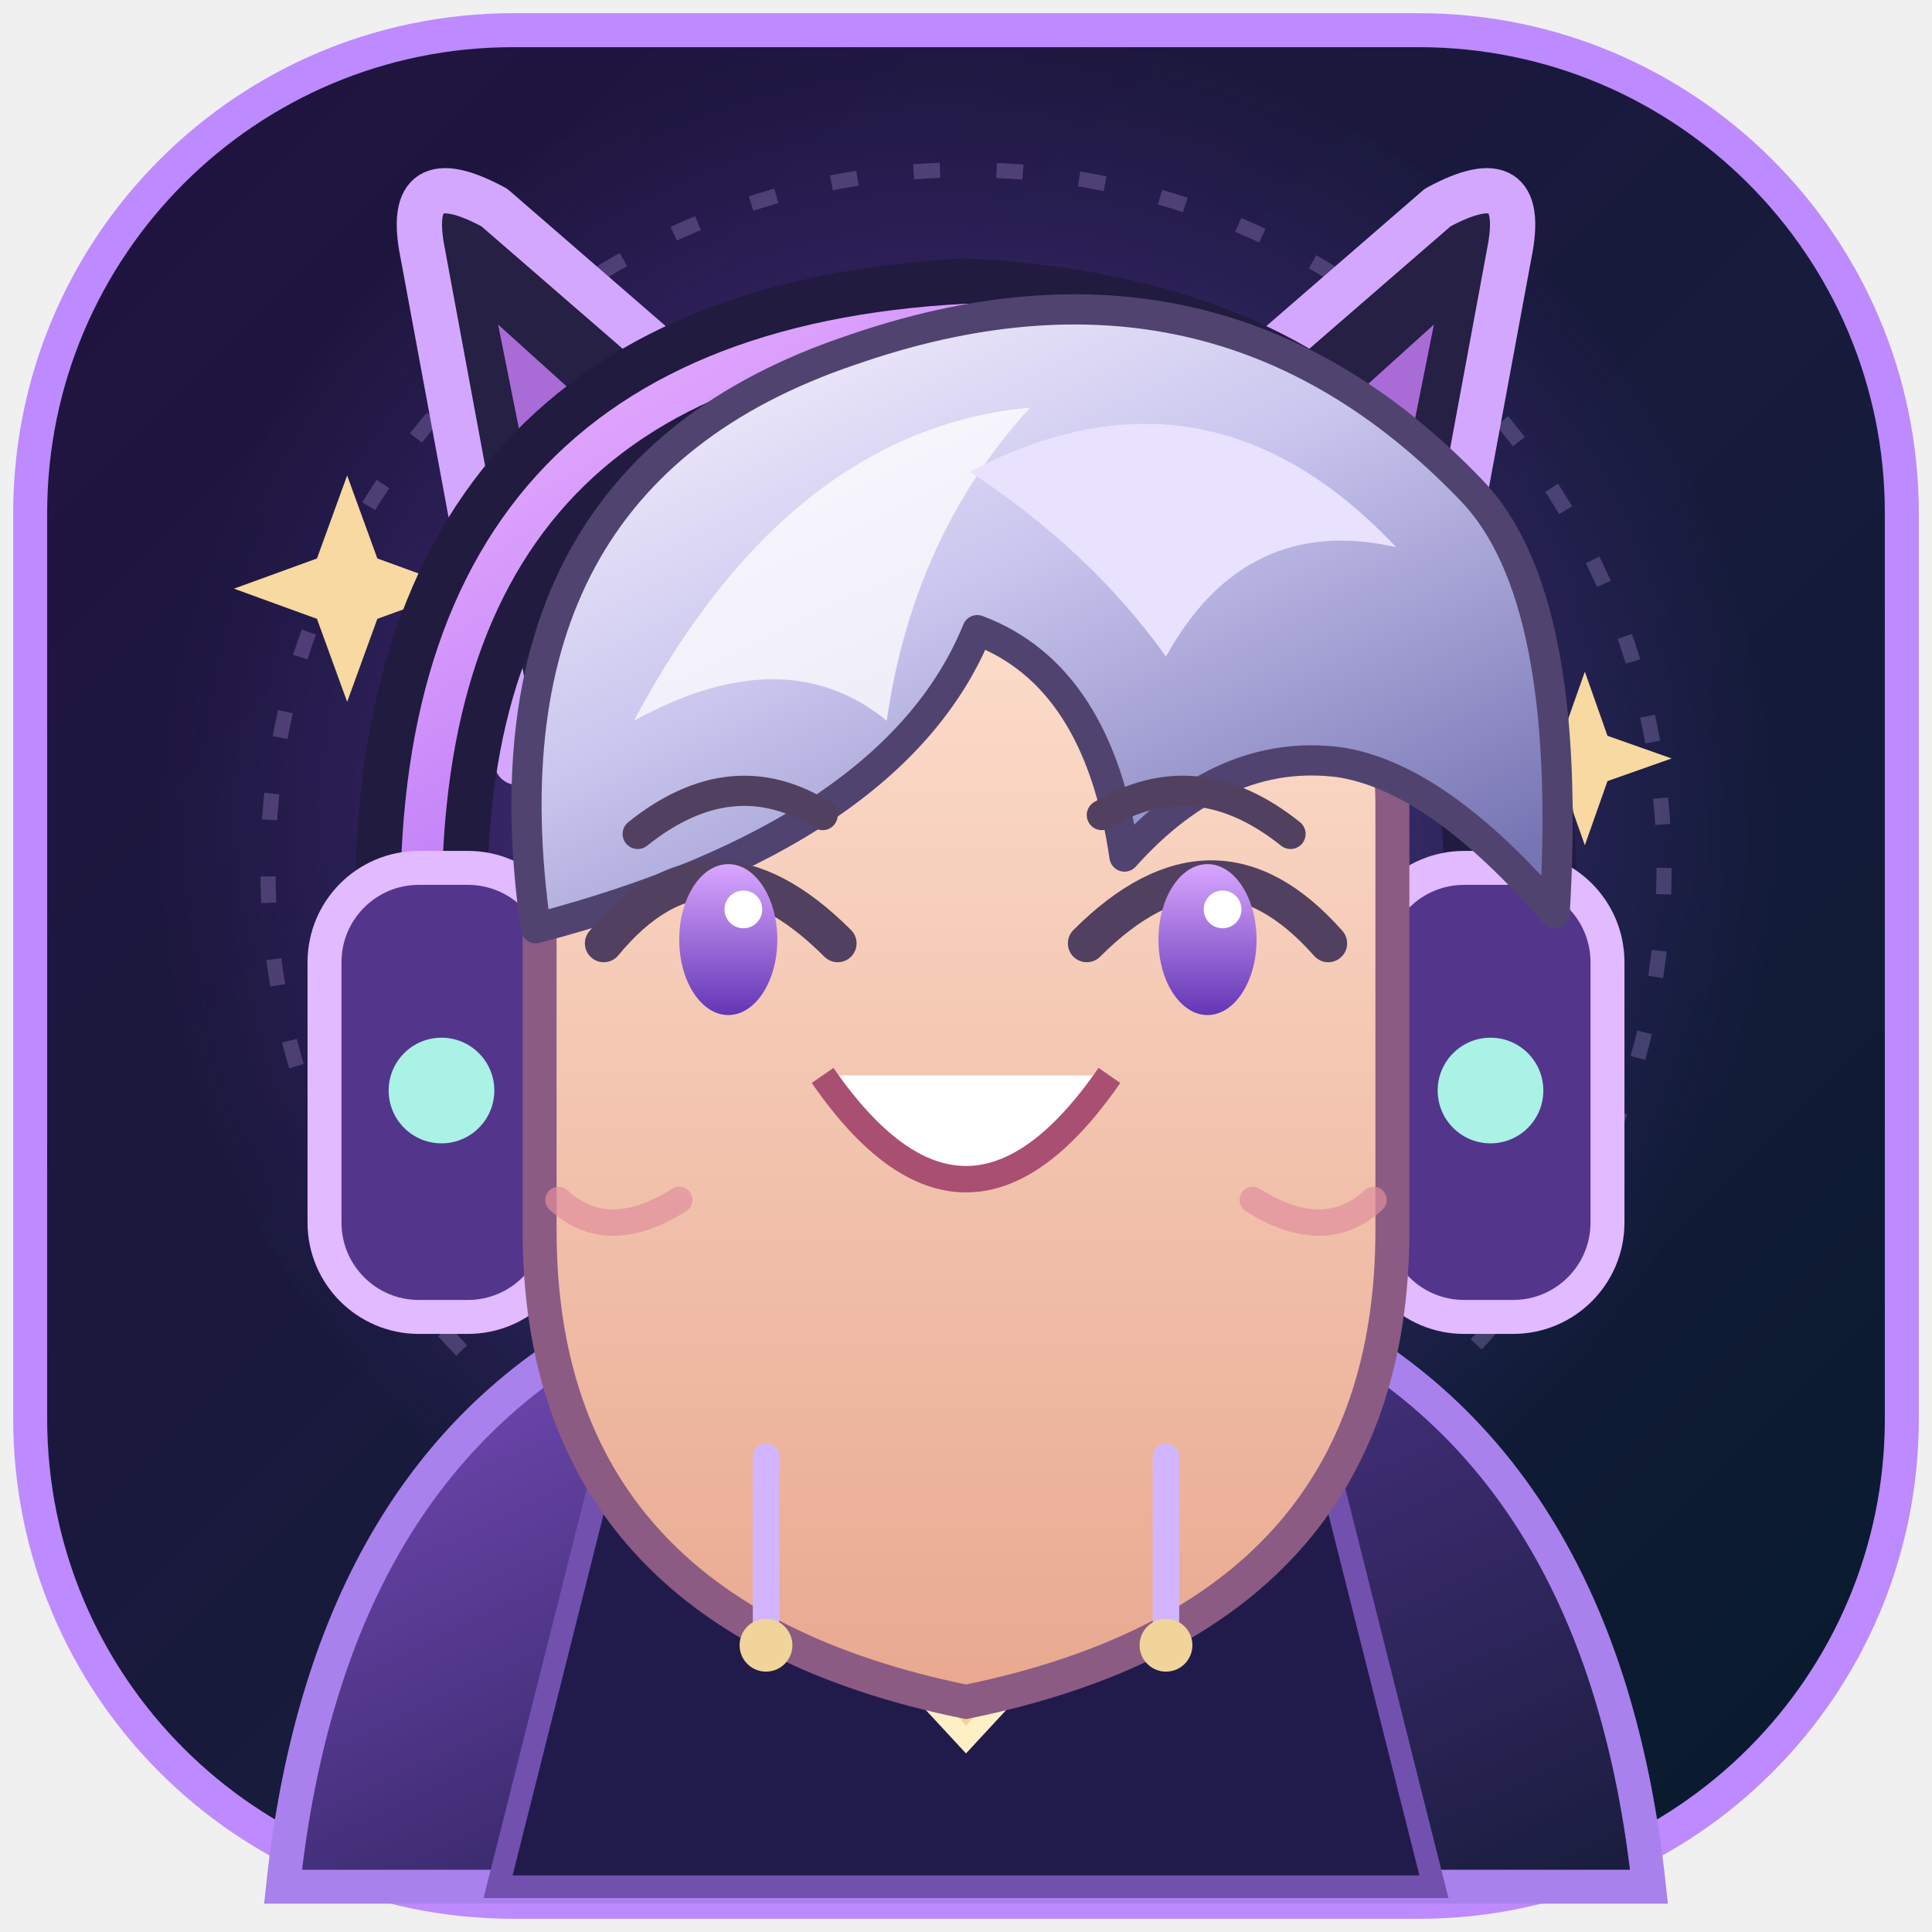
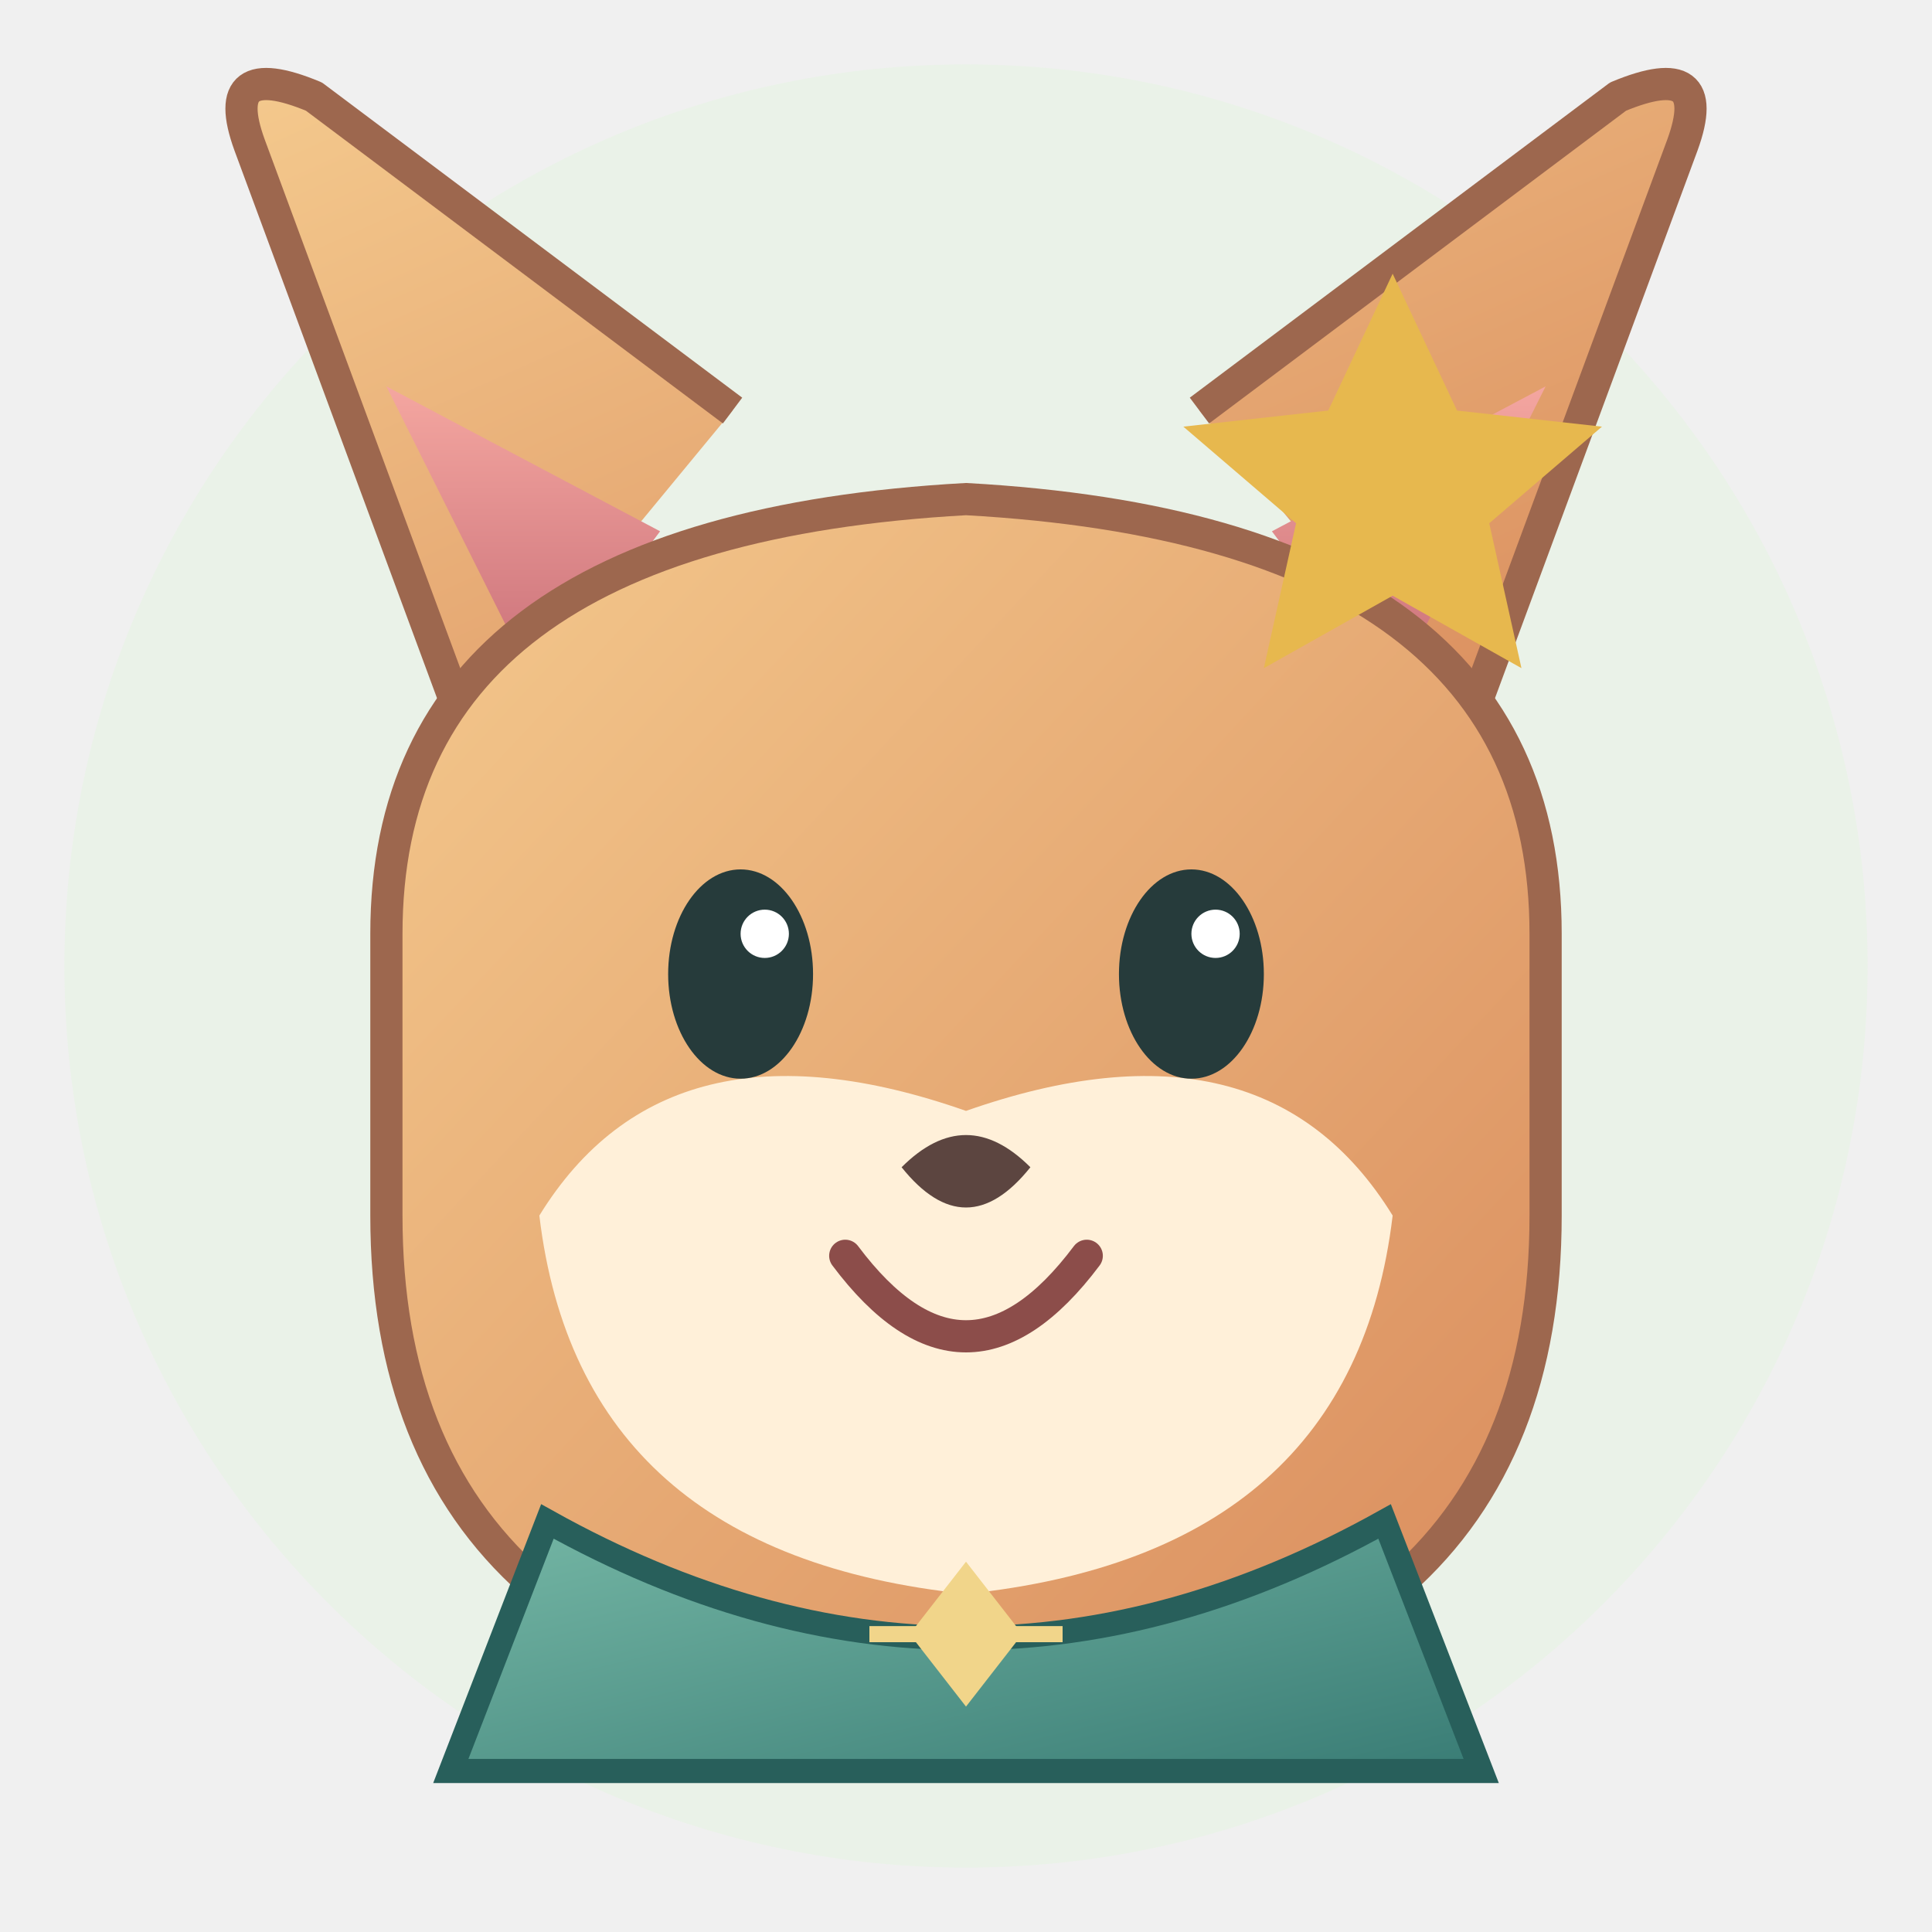
- <svg xmlns="http://www.w3.org/2000/svg" viewBox="0 0 512 512" role="img" aria-label="MIMOX anime gamer mascot">
+ <svg xmlns="http://www.w3.org/2000/svg" viewBox="0 0 240 240" role="img" aria-label="Mimox fennec mascot">
  <defs>
-     <linearGradient id="bg" x1="0" y1="0" x2="1" y2="1">
-       <stop stop-color="#21133f" />
-       <stop offset=".55" stop-color="#171b3c" />
-       <stop offset="1" stop-color="#071b2d" />
+     <linearGradient id="fur" x1="0" y1="0" x2="1" y2="1">
+       <stop stop-color="#f4c98d" />
+       <stop offset="1" stop-color="#d98b5c" />
    </linearGradient>
-     <radialGradient id="halo">
-       <stop stop-color="#b56cff" stop-opacity=".45" />
-       <stop offset="1" stop-color="#8b4dff" stop-opacity="0" />
-     </radialGradient>
-     <linearGradient id="hair" x1="0" y1="0" x2=".8" y2="1">
-       <stop stop-color="#fffaff" />
-       <stop offset=".48" stop-color="#c9c5ee" />
-       <stop offset="1" stop-color="#7775b4" />
+     <linearGradient id="ear" x1="0" y1="0" x2="0" y2="1">
+       <stop stop-color="#f4a6a0" />
+       <stop offset="1" stop-color="#c86e77" />
    </linearGradient>
-     <linearGradient id="skin" x1="0" y1="0" x2="0" y2="1">
-       <stop stop-color="#ffe5d4" />
-       <stop offset="1" stop-color="#e8a88f" />
-     </linearGradient>
-     <linearGradient id="hood" x1="0" y1="0" x2="1" y2="1">
-       <stop stop-color="#8252c8" />
-       <stop offset=".55" stop-color="#3e2c72" />
-       <stop offset="1" stop-color="#171c3b" />
-     </linearGradient>
-     <linearGradient id="purple" x1="0" y1="0" x2="1" y2="1">
-       <stop stop-color="#edb5ff" />
-       <stop offset="1" stop-color="#8c42ee" />
-     </linearGradient>
-     <linearGradient id="eye" x1="0" y1="0" x2="0" y2="1">
-       <stop stop-color="#d9a6ff" />
-       <stop offset="1" stop-color="#6336b5" />
+     <linearGradient id="scarf" x1="0" y1="0" x2="1" y2="1">
+       <stop stop-color="#75b7a5" />
+       <stop offset="1" stop-color="#397c75" />
    </linearGradient>
  </defs>
-   <rect x="8" y="8" width="496" height="496" rx="128" fill="url(#bg)" stroke="#bd8aff" stroke-width="9" />
-   <circle cx="256" cy="222" r="214" fill="url(#halo)" />
-   <circle cx="256" cy="230" r="185" fill="none" stroke="#d6b7ff" stroke-opacity=".23" stroke-width="4" stroke-dasharray="7 15" />
-   <g fill="#f7d9a1">
-     <path d="m92 126 8 22 22 8-22 8-8 22-8-22-22-8 22-8z" />
-     <path d="m420 178 6 17 17 6-17 6-6 17-6-17-17-6 17-6z" />
-     <circle cx="91" cy="282" r="5" />
-     <circle cx="424" cy="300" r="5" />
-   </g>
-   <path d="M75 500q12-112 91-151 39-20 90-20t90 20q79 39 91 151z" fill="url(#hood)" stroke="#a981ed" stroke-width="9" />
-   <path d="M166 365q90 76 180 0l34 135H132z" fill="#211b4c" stroke="#7150ae" stroke-width="6" />
-   <path d="m256 407 25 27-25 27-25-27z" fill="#f0d49a" stroke="#fff0c6" stroke-width="5" />
-   <path d="m256 418 13 16-13 15-13-15z" fill="#7a4cbb" />
-   <path d="M137 202 112 67q-5-25 19-12l105 91z" fill="#252044" stroke="#d4a7ff" stroke-width="12" stroke-linejoin="round" />
-   <path d="m145 151-13-65 62 56z" fill="#a96bd6" />
-   <path d="M375 202 400 67q5-25-19-12l-105 91z" fill="#252044" stroke="#d4a7ff" stroke-width="12" stroke-linejoin="round" />
-   <path d="m367 151 13-65-62 56z" fill="#a96bd6" />
-   <path d="M112 255q-8-161 144-169 152 8 144 169" fill="none" stroke="#211b3f" stroke-width="35" stroke-linecap="round" />
-   <path d="M112 255q-8-161 144-169 152 8 144 169" fill="none" stroke="url(#purple)" stroke-width="11" stroke-linecap="round" />
-   <rect x="86" y="230" width="63" height="119" rx="25" fill="#54358c" stroke="#e1baff" stroke-width="9" />
-   <rect x="363" y="230" width="63" height="119" rx="25" fill="#54358c" stroke="#e1baff" stroke-width="9" />
-   <circle cx="117" cy="289" r="14" fill="#a9f2e5" />
-   <circle cx="395" cy="289" r="14" fill="#a9f2e5" />
-   <path d="M143 214q0-91 113-96 113 5 113 96v112q0 102-113 125-113-23-113-125z" fill="url(#skin)" stroke="#8b5b83" stroke-width="9" />
-   <path d="M142 246q-17-119 83-153 97-34 165 37 27 28 22 112-31-36-57-40-31-4-57 25-7-48-39-60-22 54-117 79z" fill="url(#hair)" stroke="#51436f" stroke-width="8" stroke-linejoin="round" />
-   <path d="M168 191q41-77 105-83-31 34-38 83-27-22-67 0z" fill="#fff" opacity=".75" />
-   <path d="M257 125q63-33 113 20-40-9-61 29-20-28-52-49z" fill="#e8e2ff" />
-   <path d="M160 250q28-34 62 0M288 250q34-34 64 0" fill="none" stroke="#51405f" stroke-width="10" stroke-linecap="round" />
-   <ellipse cx="193" cy="249" rx="13" ry="20" fill="url(#eye)" />
-   <ellipse cx="320" cy="249" rx="13" ry="20" fill="url(#eye)" />
-   <circle cx="197" cy="241" r="5" fill="#fff" />
-   <circle cx="324" cy="241" r="5" fill="#fff" />
-   <path d="M169 221q25-20 49-5M292 216q25-15 50 5" fill="none" stroke="#51405f" stroke-width="8" stroke-linecap="round" />
-   <path d="M218 285q38 55 76 0" fill="#fff" stroke="#a94f71" stroke-width="7" stroke-linejoin="round" />
-   <path d="M180 318q-19 12-32 0M332 318q19 12 32 0" fill="none" stroke="#df8e9c" stroke-width="7" stroke-linecap="round" opacity=".7" />
-   <path d="M203 386v45m106-45v45" stroke="#d3b5ff" stroke-width="7" stroke-linecap="round" />
-   <circle cx="203" cy="436" r="7" fill="#f0d49a" />
-   <circle cx="309" cy="436" r="7" fill="#f0d49a" />
+   <circle cx="120" cy="120" r="112" fill="#eaf2e8" />
+   <path d="M58 91 31 18Q27 7 39 12L91 51M182 91l27-73q4-11-8-6l-52 39" fill="url(#fur)" stroke="#9d674e" stroke-width="4" stroke-linejoin="round" />
+   <path d="m48 48 34 18-15 20zm144 0-34 18 15 20z" fill="url(#ear)" />
+   <path d="M48 116Q48 66 120 62q72 4 72 54v35q0 59-72 64-72-5-72-64z" fill="url(#fur)" stroke="#9d674e" stroke-width="4" />
+   <path d="M67 151q16-26 53-13 37-13 53 13-5 42-53 47-48-5-53-47" fill="#fff0d9" />
+   <ellipse cx="92" cy="121" rx="9" ry="13" fill="#263b3b" />
+   <ellipse cx="148" cy="121" rx="9" ry="13" fill="#263b3b" />
+   <circle cx="95" cy="116" r="3" fill="white" />
+   <circle cx="151" cy="116" r="3" fill="white" />
+   <path d="M112 145q8-8 16 0-8 10-16 0" fill="#5c4540" />
+   <path d="M105 156q15 20 30 0" fill="none" stroke="#8c4d4a" stroke-width="4" stroke-linecap="round" />
+   <path d="M68 189q52 29 104 0l12 31H56z" fill="url(#scarf)" stroke="#285f5b" stroke-width="3" />
+   <path d="m120 194 7 9-7 9-7-9z" fill="#f1d58a" />
+   <path d="M108 203h24" stroke="#f1d58a" stroke-width="2" />
+   <path d="m173 34 8 17 18 2-14 12 4 18-16-9-16 9 4-18-14-12 18-2z" fill="#e7b84e" />
</svg>
